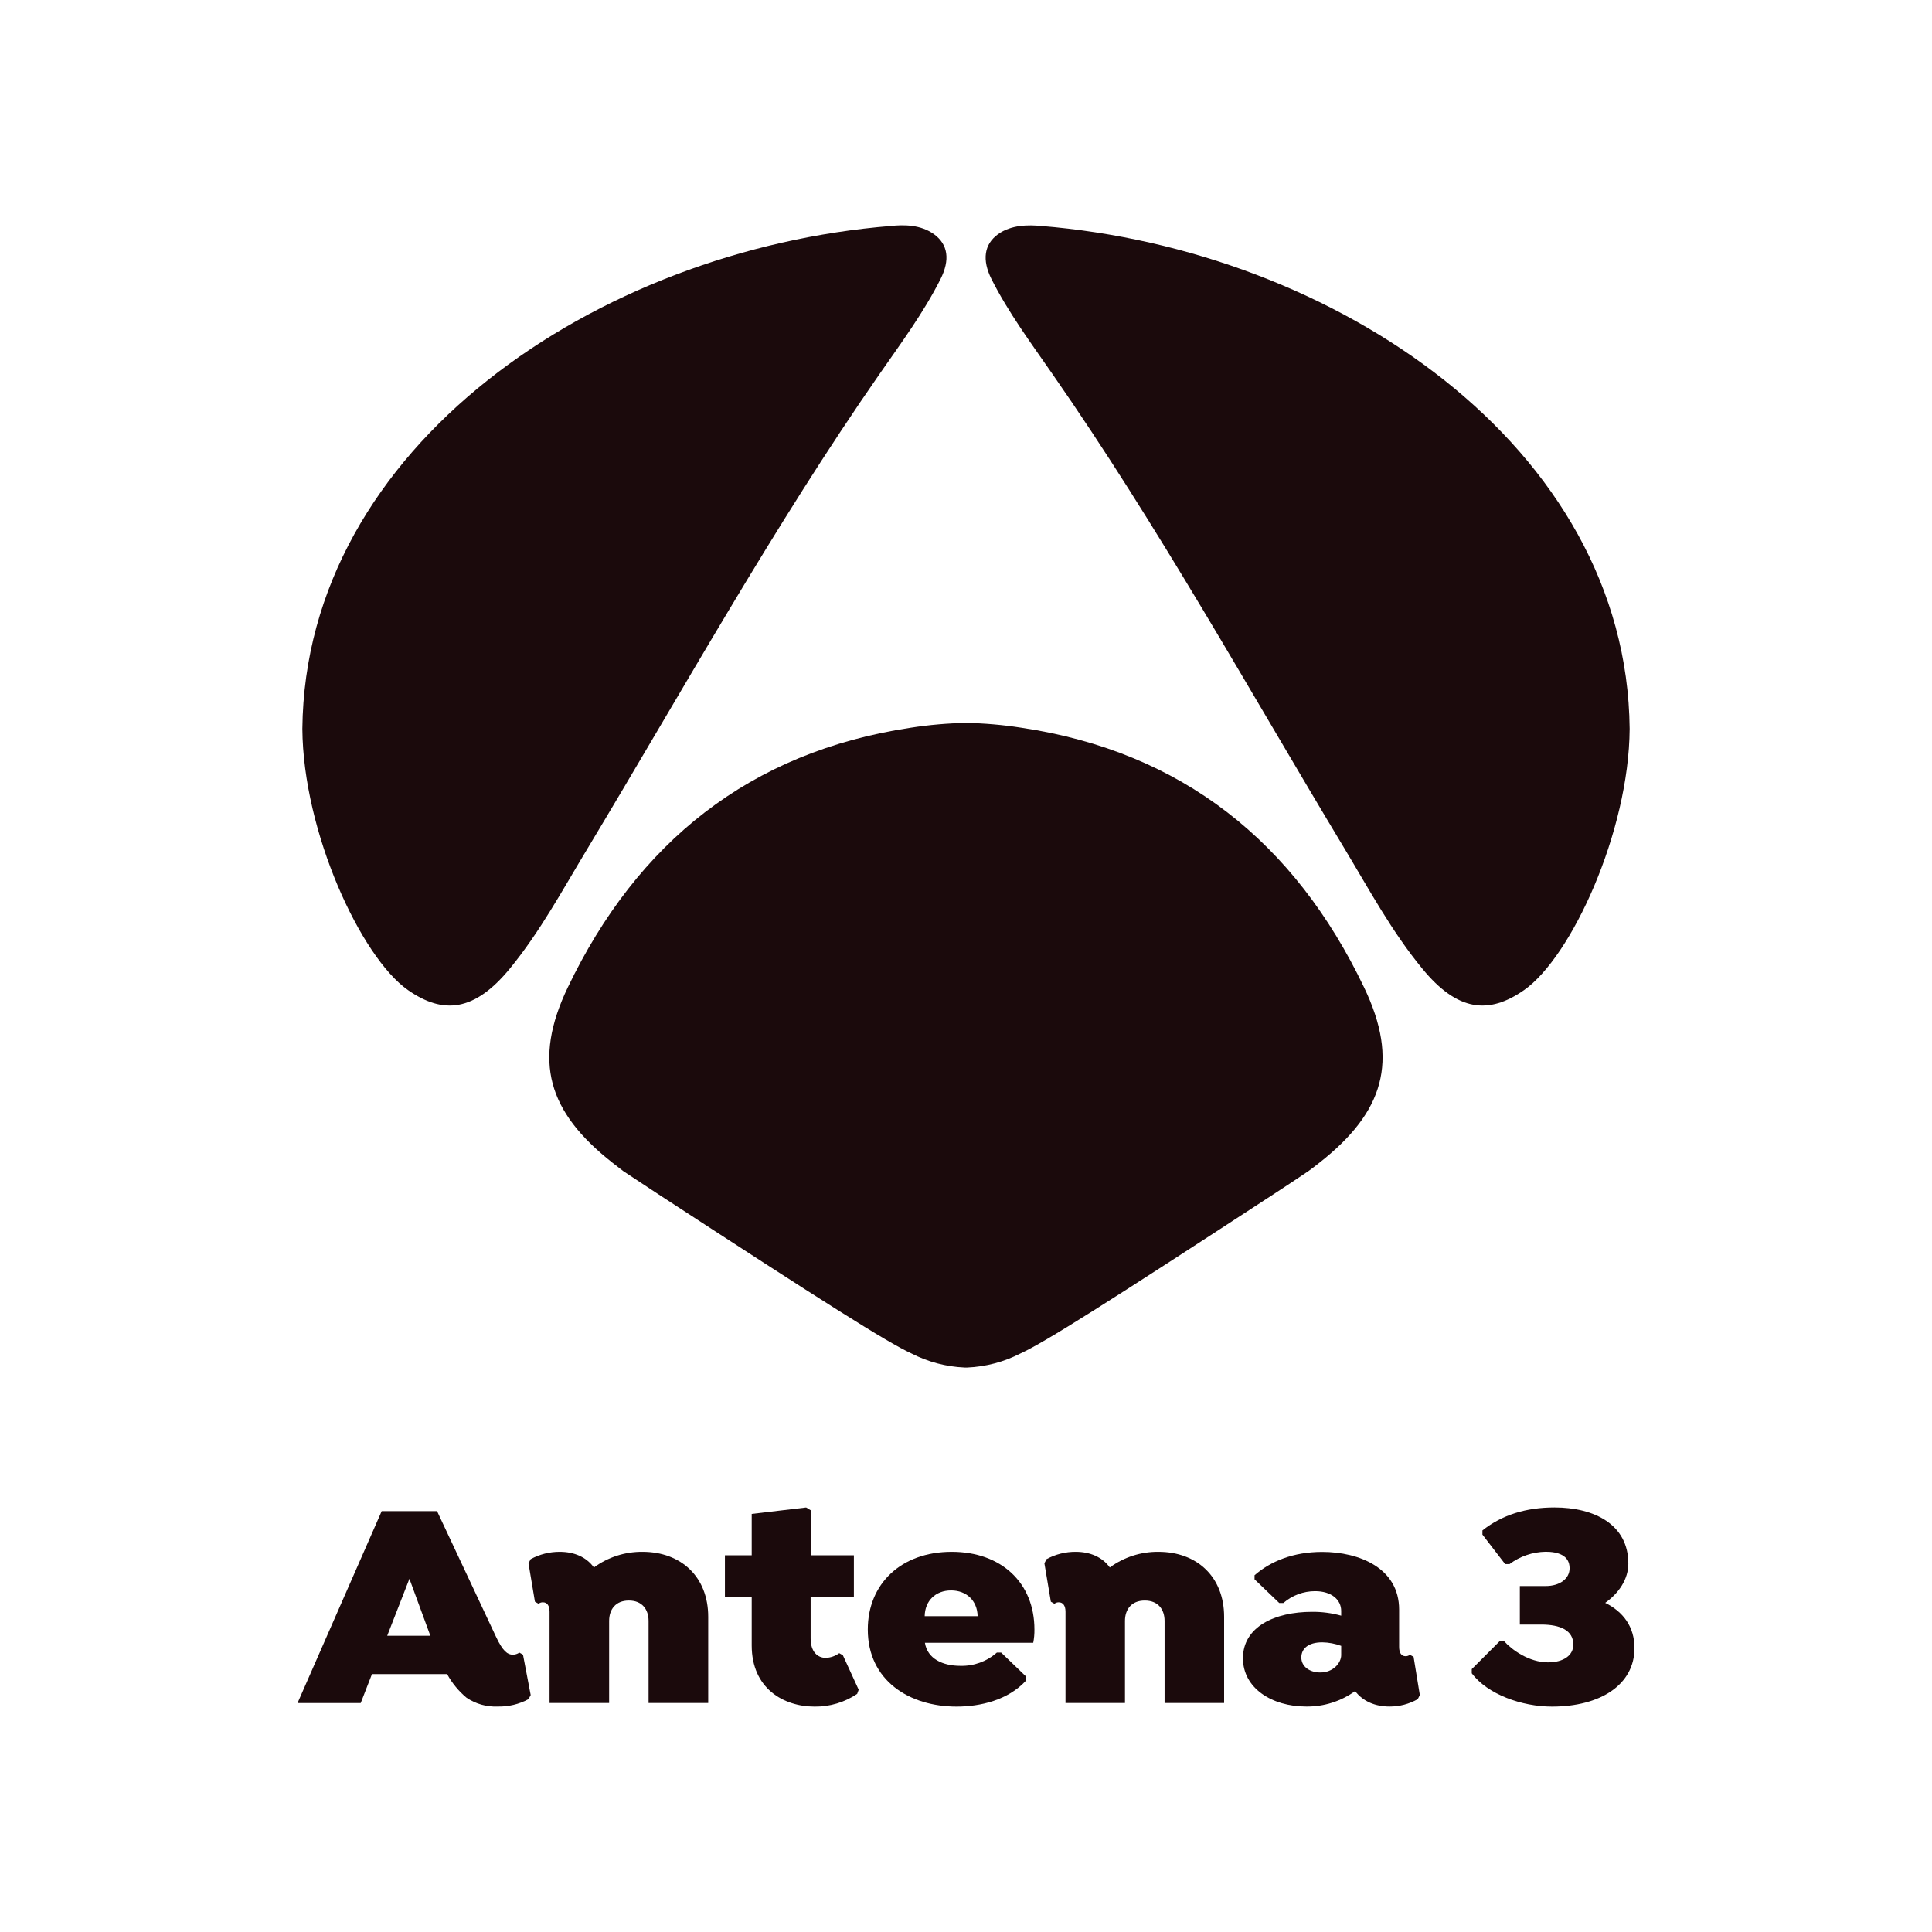
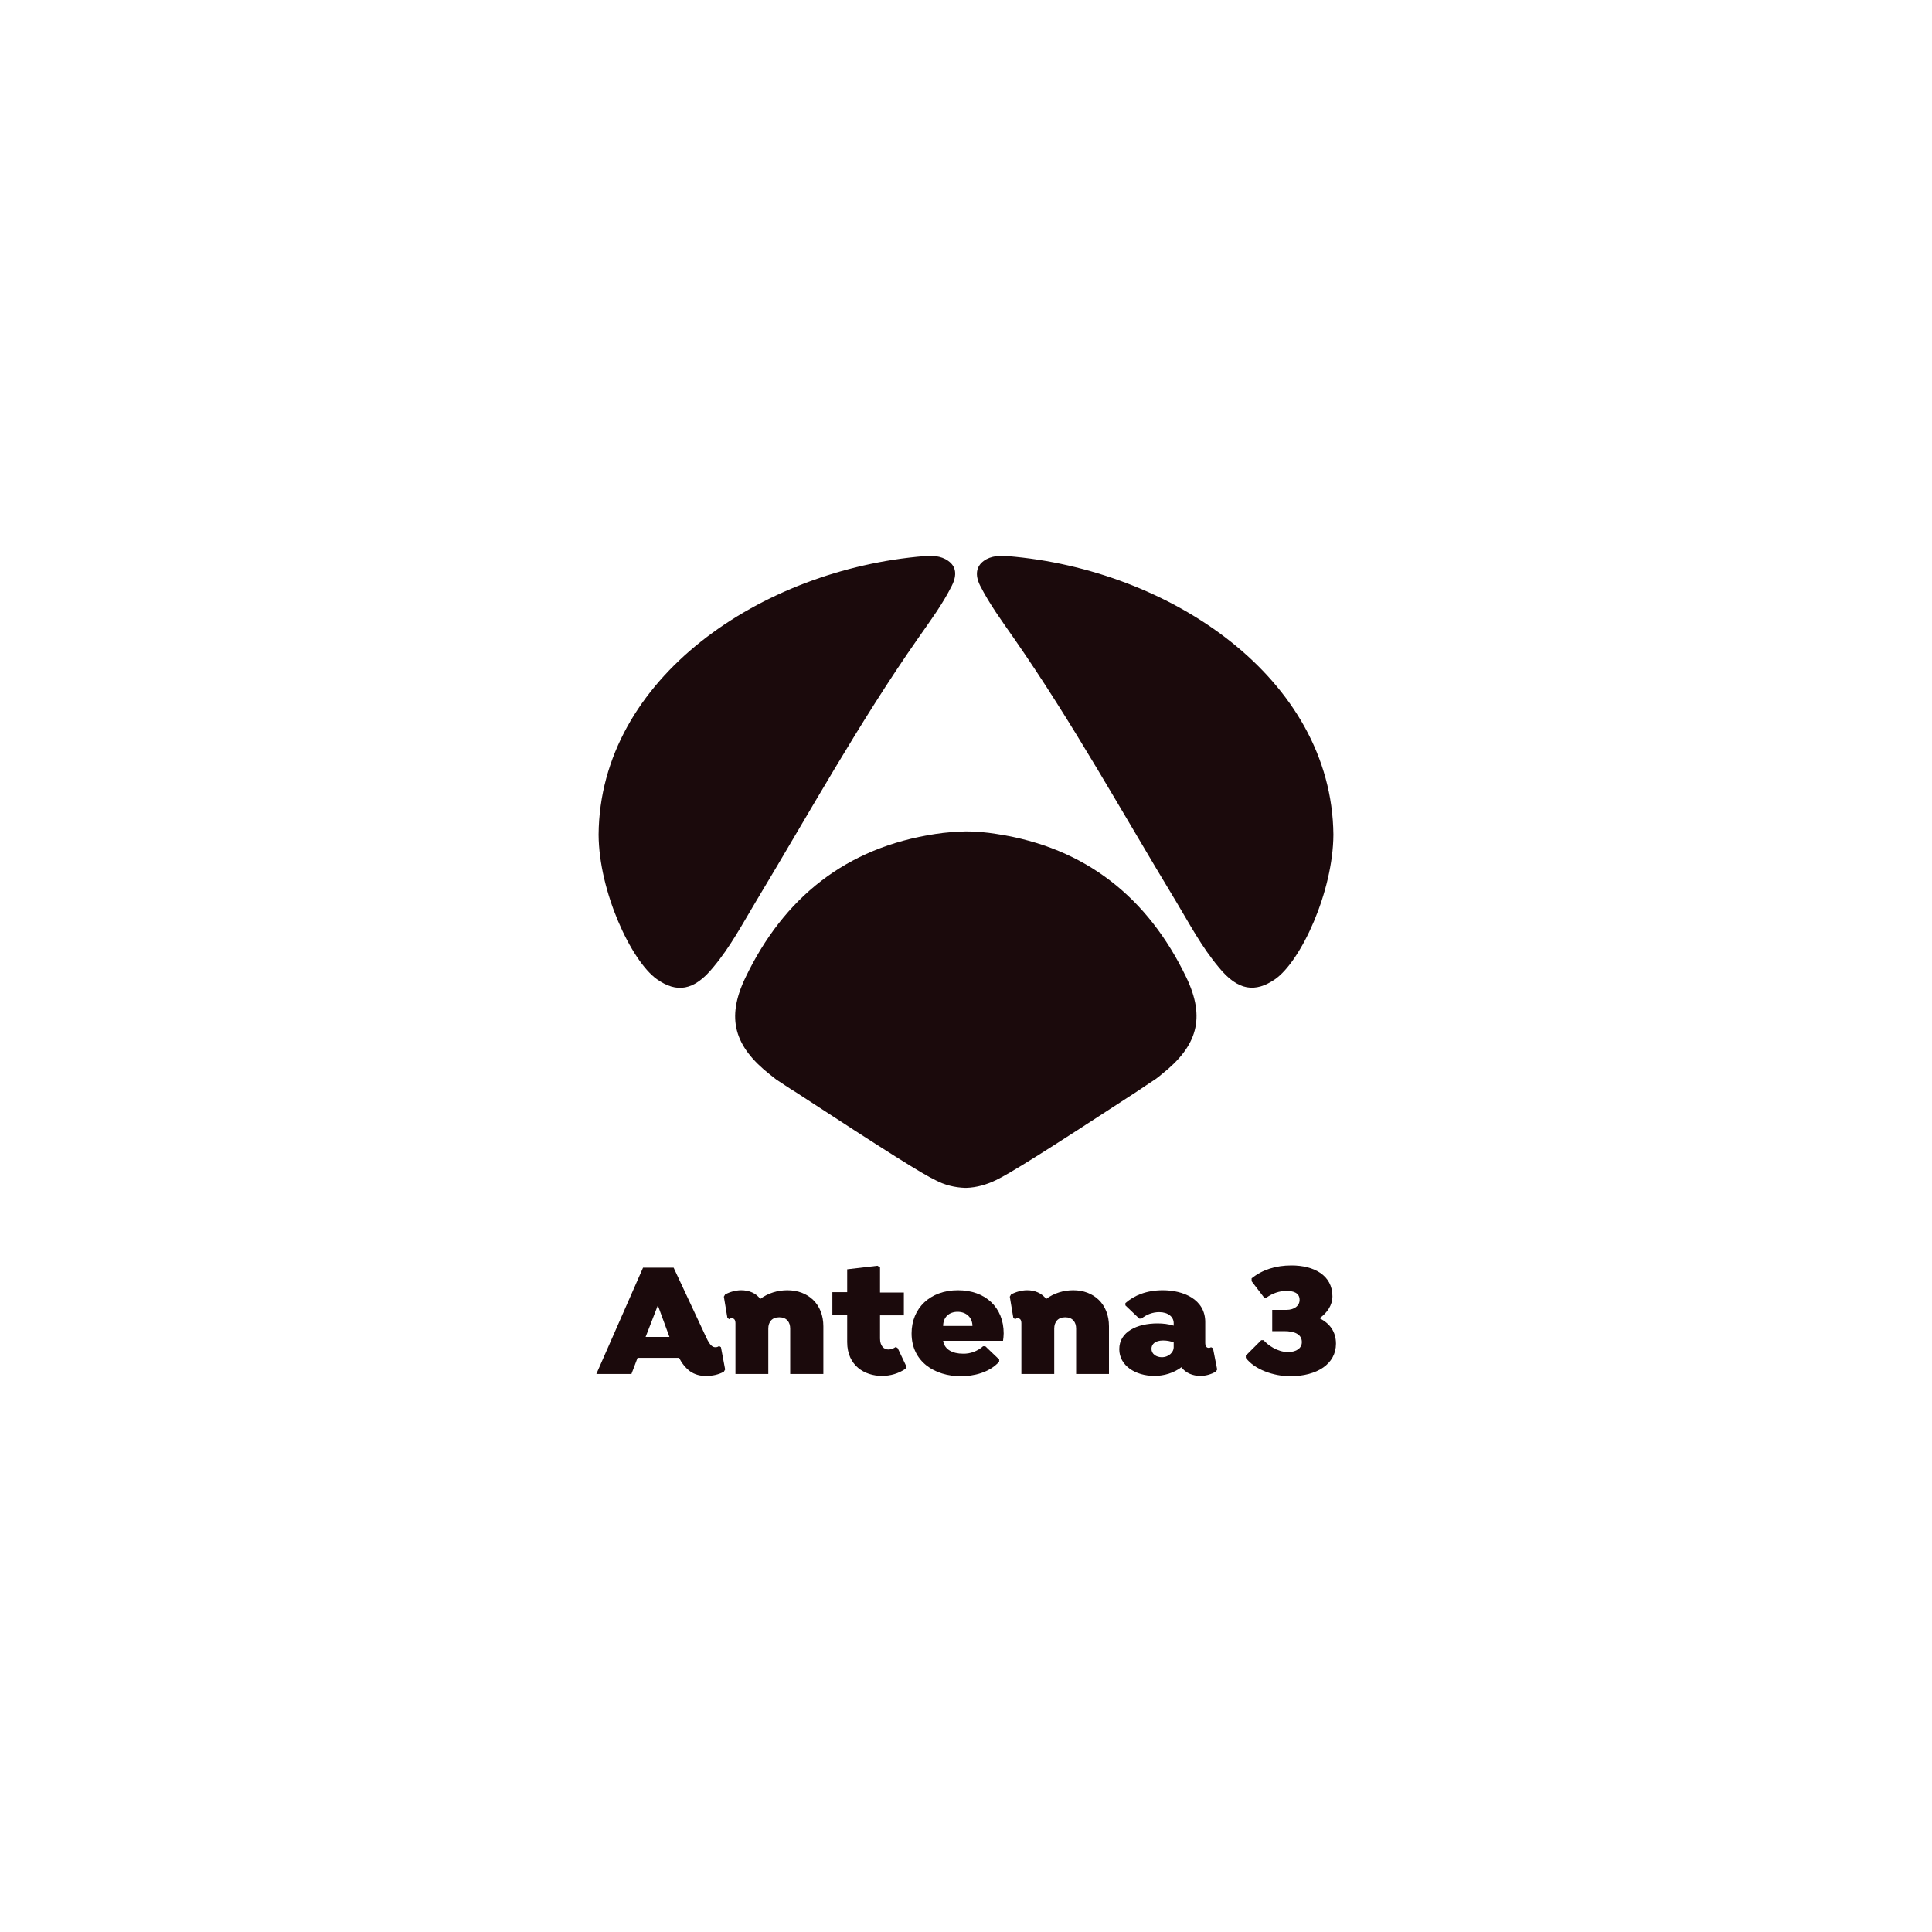
- <svg xmlns="http://www.w3.org/2000/svg" id="Layer_1" data-name="Layer 1" viewBox="0 0 600 600">
-   <defs>
-     <style>.cls-1{fill:#1b0a0c;}</style>
-   </defs>
-   <path class="cls-1" d="M164.81,526.41l-.67,1.27a19.2,19.2,0,0,1-9.6,2.3,16,16,0,0,1-9.64-2.73,25.51,25.51,0,0,1-6.05-7.35H115.52l-3.5,9H92.4l26.14-59.61h17.19l18.3,39c2.17,4.65,3.68,5.58,5.2,5.58a3.57,3.57,0,0,0,2.06-.64l1.13.64ZM120.25,508h13.4l-6.5-17.7Z" />
-   <path class="cls-1" d="M219.94,502.11v26.77H201.42V503.4c0-3.57-2-6.34-6.12-6.34s-6.13,2.77-6.13,6.34v25.48h-18.5V500.54c0-1.92-.77-2.93-2.08-2.93a2,2,0,0,0-1.33.46l-1.13-.65-2-11.92.67-1.29a18.66,18.66,0,0,1,9.05-2.28c4.35,0,8.22,1.56,10.59,4.86a25.17,25.17,0,0,1,15.09-4.86C211.54,481.93,219.94,489.71,219.94,502.11Z" />
-   <path class="cls-1" d="M266.67,524.76l-.47,1.29A23.14,23.14,0,0,1,253,530c-9.73,0-19.55-5.69-19.55-19V495.85h-8.32V483h8.32V470.16l16.9-2,1.41.85v14h13.42v12.86H251.75v12.94c0,4.2,2.17,6.06,4.73,6.06a7.63,7.63,0,0,0,4.15-1.46l1.13.64Z" />
-   <path class="cls-1" d="M287.24,510.18c.78,5,5.58,7.16,11,7.16a16.41,16.41,0,0,0,11.34-4.12h1.34l7.71,7.42v1.29C313.05,528,304.44,530,297.08,530c-14.63,0-27.58-8.07-27.58-23.94,0-14.14,10.3-24.13,26.06-24.13,15.4,0,25.69,9.61,25.69,24.13a19.8,19.8,0,0,1-.37,4.12H287.24Zm-.07-8.26h16.44c-.09-4.76-3.4-8-8.23-8S287.24,497.14,287.17,501.92Z" />
-   <path class="cls-1" d="M380.16,502.11v26.77H361.67V503.4c0-3.57-2-6.34-6.15-6.34s-6.15,2.77-6.15,6.34v25.48H330.9V500.54c0-1.92-.79-2.93-2.1-2.93a2,2,0,0,0-1.33.46l-1.12-.65-2-11.92.65-1.29a18.7,18.7,0,0,1,9.09-2.28c4.33,0,8.2,1.56,10.57,4.86a25.12,25.12,0,0,1,15.09-4.86C371.74,481.93,380.16,489.71,380.16,502.11Z" />
-   <path class="cls-1" d="M440.94,526.41l-.64,1.27a17.52,17.52,0,0,1-8.76,2.3c-4.37,0-8.24-1.56-10.69-4.8a25.4,25.4,0,0,1-15.2,4.8c-10.74,0-19.64-5.77-19.64-15,0-9.74,9.85-14.41,21.45-14.41a32.47,32.47,0,0,1,9.06,1.19v-1.46c0-3.49-3-6.15-8.11-6.15a15,15,0,0,0-9.85,3.68h-1.27l-7.68-7.36v-1.26c4.92-4.31,12-7.25,21-7.25,11.6,0,23.9,5.07,23.9,17.9v11.58c0,1.9.72,2.91,2,2.91a2.16,2.16,0,0,0,1.35-.44l1.14.63ZM416.52,514v-2.86a17.93,17.93,0,0,0-5.88-1.1c-4.41,0-6.5,2-6.5,4.7,0,2.93,2.72,4.66,5.86,4.66C414.05,519.43,416.52,516.41,416.52,514Z" />
-   <path class="cls-1" d="M507.6,511.83C507.6,523.2,497,530,482,530c-9.36,0-20-3.78-24.93-10.35v-1.29l8.7-8.71h1.31c2.37,2.66,7.73,6.61,13.7,6.61,4.71,0,7.83-2.13,7.83-5.51,0-4.4-4-6.23-10-6.23H472V492.56h8c4.45,0,7.45-2.31,7.45-5.52,0-4.12-3.76-5.13-7.45-5.13a19.21,19.21,0,0,0-11.21,3.84h-1.35l-7.06-9.17v-1.29c6.12-4.86,13.6-7.14,22.37-7.14,12.44,0,22.94,5.33,22.94,17.43,0,4.84-2.93,9.18-7.18,12.2C504.1,500.54,507.6,505.21,507.6,511.83Z" />
-   <path class="cls-1" d="M182.31,263.77c29.86-49.58,57.89-100.26,91-147.84,6.6-9.5,13.52-18.84,18.75-29.2,3.08-6.09,2.31-10.81-1.93-13.94s-9.71-3-13.35-2.62c-91.23,7.34-182,68.36-182.88,156.17.23,32.06,18.16,70.89,32.78,81.12,11,7.69,20.72,6.66,31.65-6.65C167.7,289.39,174.71,276.36,182.31,263.77Z" />
-   <path class="cls-1" d="M441.7,300.81c10.91,13.31,20.67,14.34,31.64,6.65,14.62-10.24,32.55-49.06,32.76-81.12-.84-87.81-91.67-148.83-182.88-156.17-3.64-.34-9.16-.45-13.34,2.62s-5,7.85-1.94,13.94c5.24,10.36,12.16,19.7,18.75,29.2,33.13,47.58,61.13,98.26,91,147.84C425.27,276.36,432.28,289.39,441.7,300.81Z" />
-   <path class="cls-1" d="M317.14,226A126.31,126.31,0,0,0,300,224.51h0A127.55,127.55,0,0,0,282.87,226c-50.13,7.51-85,35.73-106.53,80.63-11,22.94-6.11,38.72,13.76,54.38l3.52,2.73c3.65,2.43,7.27,4.79,10.77,7.1,52,33.91,71,45.95,78.65,49.48a40.05,40.05,0,0,0,16.53,4.38v0l.41,0,.42,0v0a40,40,0,0,0,16.53-4.38c7.66-3.53,26.69-15.57,78.67-49.5,3.5-2.29,7.12-4.67,10.78-7.15,1.19-.86,2.33-1.75,3.48-2.66,19.87-15.66,24.77-31.44,13.76-54.38C402.11,261.68,367.26,233.46,317.14,226Z" />
+ <svg xmlns="http://www.w3.org/2000/svg" version="1.1" id="Layer_1" x="0px" y="0px" viewBox="0 0 600 600" style="enable-background:new 0 0 600 600;" xml:space="preserve">
+   <style type="text/css">
+ 	.st0{fill:#1B0A0C;}
+ </style>
+   <g>
+     <path class="st0" d="M225.2,425.3l-0.4,0.7c-1.6,0.9-3.5,1.3-5.3,1.3c-1.9,0.1-3.8-0.4-5.3-1.5c-1.4-1.1-2.5-2.5-3.3-4.1h-12.9   l-1.9,5h-10.9l14.5-33h9.5l10.1,21.6c1.2,2.6,2,3.1,2.9,3.1c0.4,0,0.8-0.1,1.1-0.4l0.6,0.4L225.2,425.3z M200.5,415.2h7.4l-3.6-9.8   L200.5,415.2z" />
+     <path class="st0" d="M255.7,411.9v14.8h-10.3v-14.1c0-2-1.1-3.5-3.4-3.5s-3.4,1.5-3.4,3.5v14.1h-10.2V411c0-1.1-0.4-1.6-1.2-1.6   c-0.3,0-0.5,0.1-0.7,0.3l-0.6-0.4l-1.1-6.6l0.4-0.7c1.5-0.8,3.3-1.3,5-1.3c2.4,0,4.6,0.9,5.9,2.7c2.4-1.8,5.4-2.7,8.4-2.7   C251,400.7,255.7,405,255.7,411.9z" />
+     <path class="st0" d="M281.5,424.4l-0.3,0.7c-2.2,1.5-4.7,2.2-7.3,2.2c-5.4,0-10.8-3.2-10.8-10.5v-8.4h-4.6v-7.1h4.6v-7.1l9.4-1.1   l0.8,0.5v7.8h7.4v7.1h-7.4v7.2c0,2.3,1.2,3.4,2.6,3.4c0.8,0,1.6-0.3,2.3-0.8l0.6,0.4L281.5,424.4z" />
+     <path class="st0" d="M292.9,416.4c0.4,2.8,3.1,4,6.1,4c2.3,0.1,4.6-0.8,6.3-2.3h0.7l4.3,4.1v0.7c-3.1,3.4-7.9,4.5-11.9,4.5   c-8.1,0-15.3-4.5-15.3-13.3c0-7.8,5.7-13.4,14.4-13.4c8.5,0,14.2,5.3,14.2,13.4c0,0.8-0.1,1.5-0.2,2.3H292.9z M292.9,411.8h9.1   c0-2.6-1.9-4.4-4.6-4.4S292.9,409.1,292.9,411.8L292.9,411.8z" />
+     <path class="st0" d="M344.4,411.9v14.8h-10.2v-14.1c0-2-1.1-3.5-3.4-3.5s-3.4,1.5-3.4,3.5v14.1h-10.2V411c0-1.1-0.4-1.6-1.2-1.6   c-0.3,0-0.5,0.1-0.7,0.3l-0.6-0.4l-1.1-6.6l0.4-0.7c1.5-0.8,3.3-1.3,5-1.3c2.4,0,4.5,0.9,5.9,2.7c2.4-1.8,5.4-2.7,8.4-2.7   C339.7,400.7,344.4,405,344.4,411.9z" />
+     <path class="st0" d="M378,425.3l-0.4,0.7c-1.5,0.8-3.1,1.3-4.8,1.3c-2.4,0-4.6-0.9-5.9-2.7c-2.4,1.8-5.4,2.7-8.4,2.7   c-5.9,0-10.9-3.2-10.9-8.3c0-5.4,5.5-8,11.9-8c1.7,0,3.4,0.2,5,0.7v-0.8c0-1.9-1.7-3.4-4.5-3.4c-2,0-3.9,0.7-5.5,2h-0.7l-4.3-4.1   v-0.7c2.7-2.4,6.6-4,11.6-4c6.4,0,13.2,2.8,13.2,9.9v6.4c0,1.1,0.4,1.6,1.1,1.6c0.3,0,0.5-0.1,0.7-0.2l0.6,0.3L378,425.3z    M364.5,418.5v-1.6c-1-0.4-2.1-0.6-3.3-0.6c-2.4,0-3.6,1.1-3.6,2.6c0,1.6,1.5,2.6,3.2,2.6C363.1,421.5,364.5,419.8,364.5,418.5z" />
+     <path class="st0" d="M414.9,417.3c0,6.3-5.9,10.1-14.2,10.1c-5.2,0-11.1-2.1-13.8-5.7v-0.7l4.8-4.8h0.7c1.3,1.5,4.3,3.7,7.6,3.7   c2.6,0,4.3-1.2,4.3-3.1c0-2.4-2.2-3.4-5.5-3.4h-3.7v-6.6h4.4c2.5,0,4.1-1.3,4.1-3.1c0-2.3-2.1-2.8-4.1-2.8c-2.2,0-4.4,0.8-6.2,2.1   h-0.7l-3.9-5.1V397c3.4-2.7,7.5-4,12.4-4c6.9,0,12.7,3,12.7,9.6c0,2.7-1.6,5.1-4,6.8C413,411,414.9,413.6,414.9,417.3z" />
+     <path class="st0" d="M234.8,279.9c16.5-27.4,32-55.5,50.4-81.8c3.7-5.3,7.5-10.4,10.4-16.2c1.7-3.4,1.3-6-1.1-7.7   c-2.3-1.7-5.4-1.7-7.4-1.5c-50.5,4.1-100.8,37.8-101.2,86.5c0.1,17.7,10.1,39.2,18.1,44.9c6.1,4.3,11.5,3.7,17.5-3.7   C226.8,294.1,230.6,286.9,234.8,279.9z" />
+     <path class="st0" d="M378.5,300.4c6,7.4,11.4,7.9,17.5,3.7c8.1-5.7,18-27.2,18.1-44.9c-0.5-48.6-50.8-82.4-101.2-86.5   c-2-0.2-5.1-0.2-7.4,1.5c-2.3,1.7-2.8,4.3-1.1,7.7c2.9,5.7,6.7,10.9,10.4,16.2c18.3,26.3,33.8,54.4,50.4,81.8   C369.4,286.9,373.2,294.1,378.5,300.4z" />
+     <path class="st0" d="M309.5,259c-3.1-0.5-6.3-0.8-9.5-0.8l0,0c-3.2,0.1-6.3,0.3-9.5,0.8c-27.8,4.2-47.1,19.8-59,44.6   c-6.1,12.7-3.4,21.4,7.6,30.1l1.9,1.5c2,1.3,4,2.7,6,3.9c28.8,18.8,39.3,25.4,43.5,27.4c2.8,1.5,6,2.3,9.2,2.4l0,0h0.2h0.2l0,0   c3.2-0.1,6.3-1,9.2-2.4c4.2-2,14.8-8.6,43.6-27.4c1.9-1.3,3.9-2.6,6-4c0.7-0.5,1.3-1,1.9-1.5c11-8.7,13.7-17.4,7.6-30.1   C356.5,278.8,337.2,263.2,309.5,259z" />
+   </g>
</svg>
